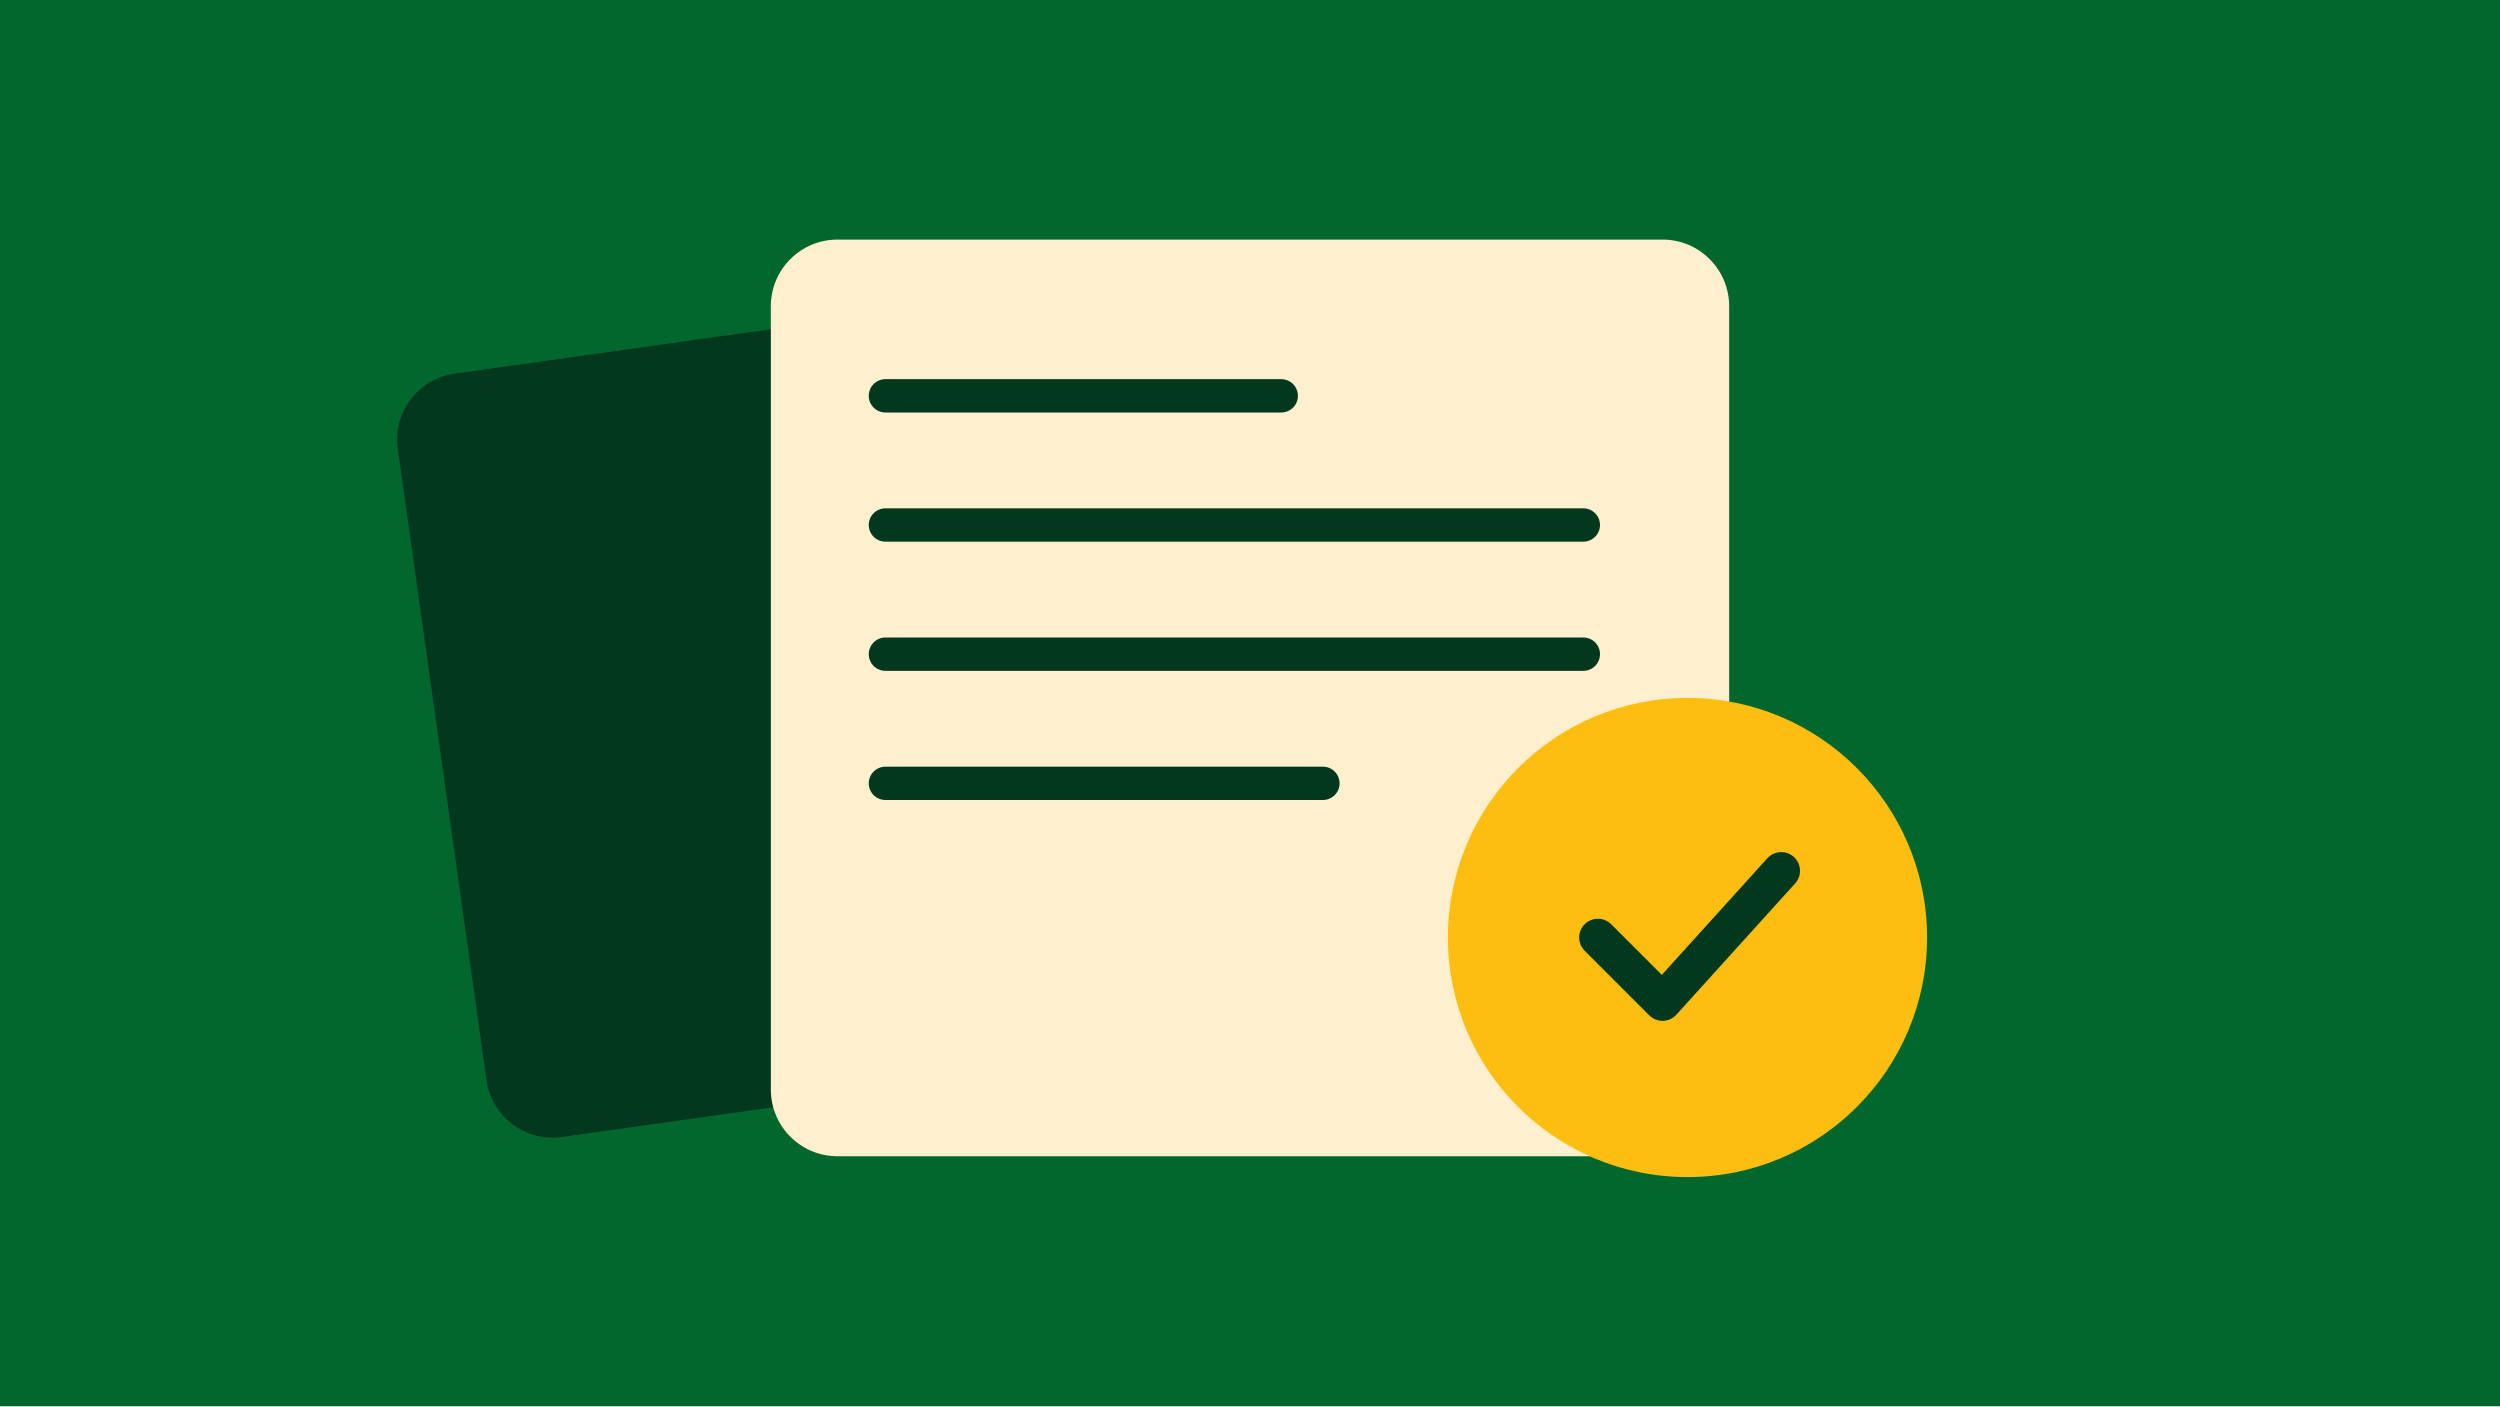
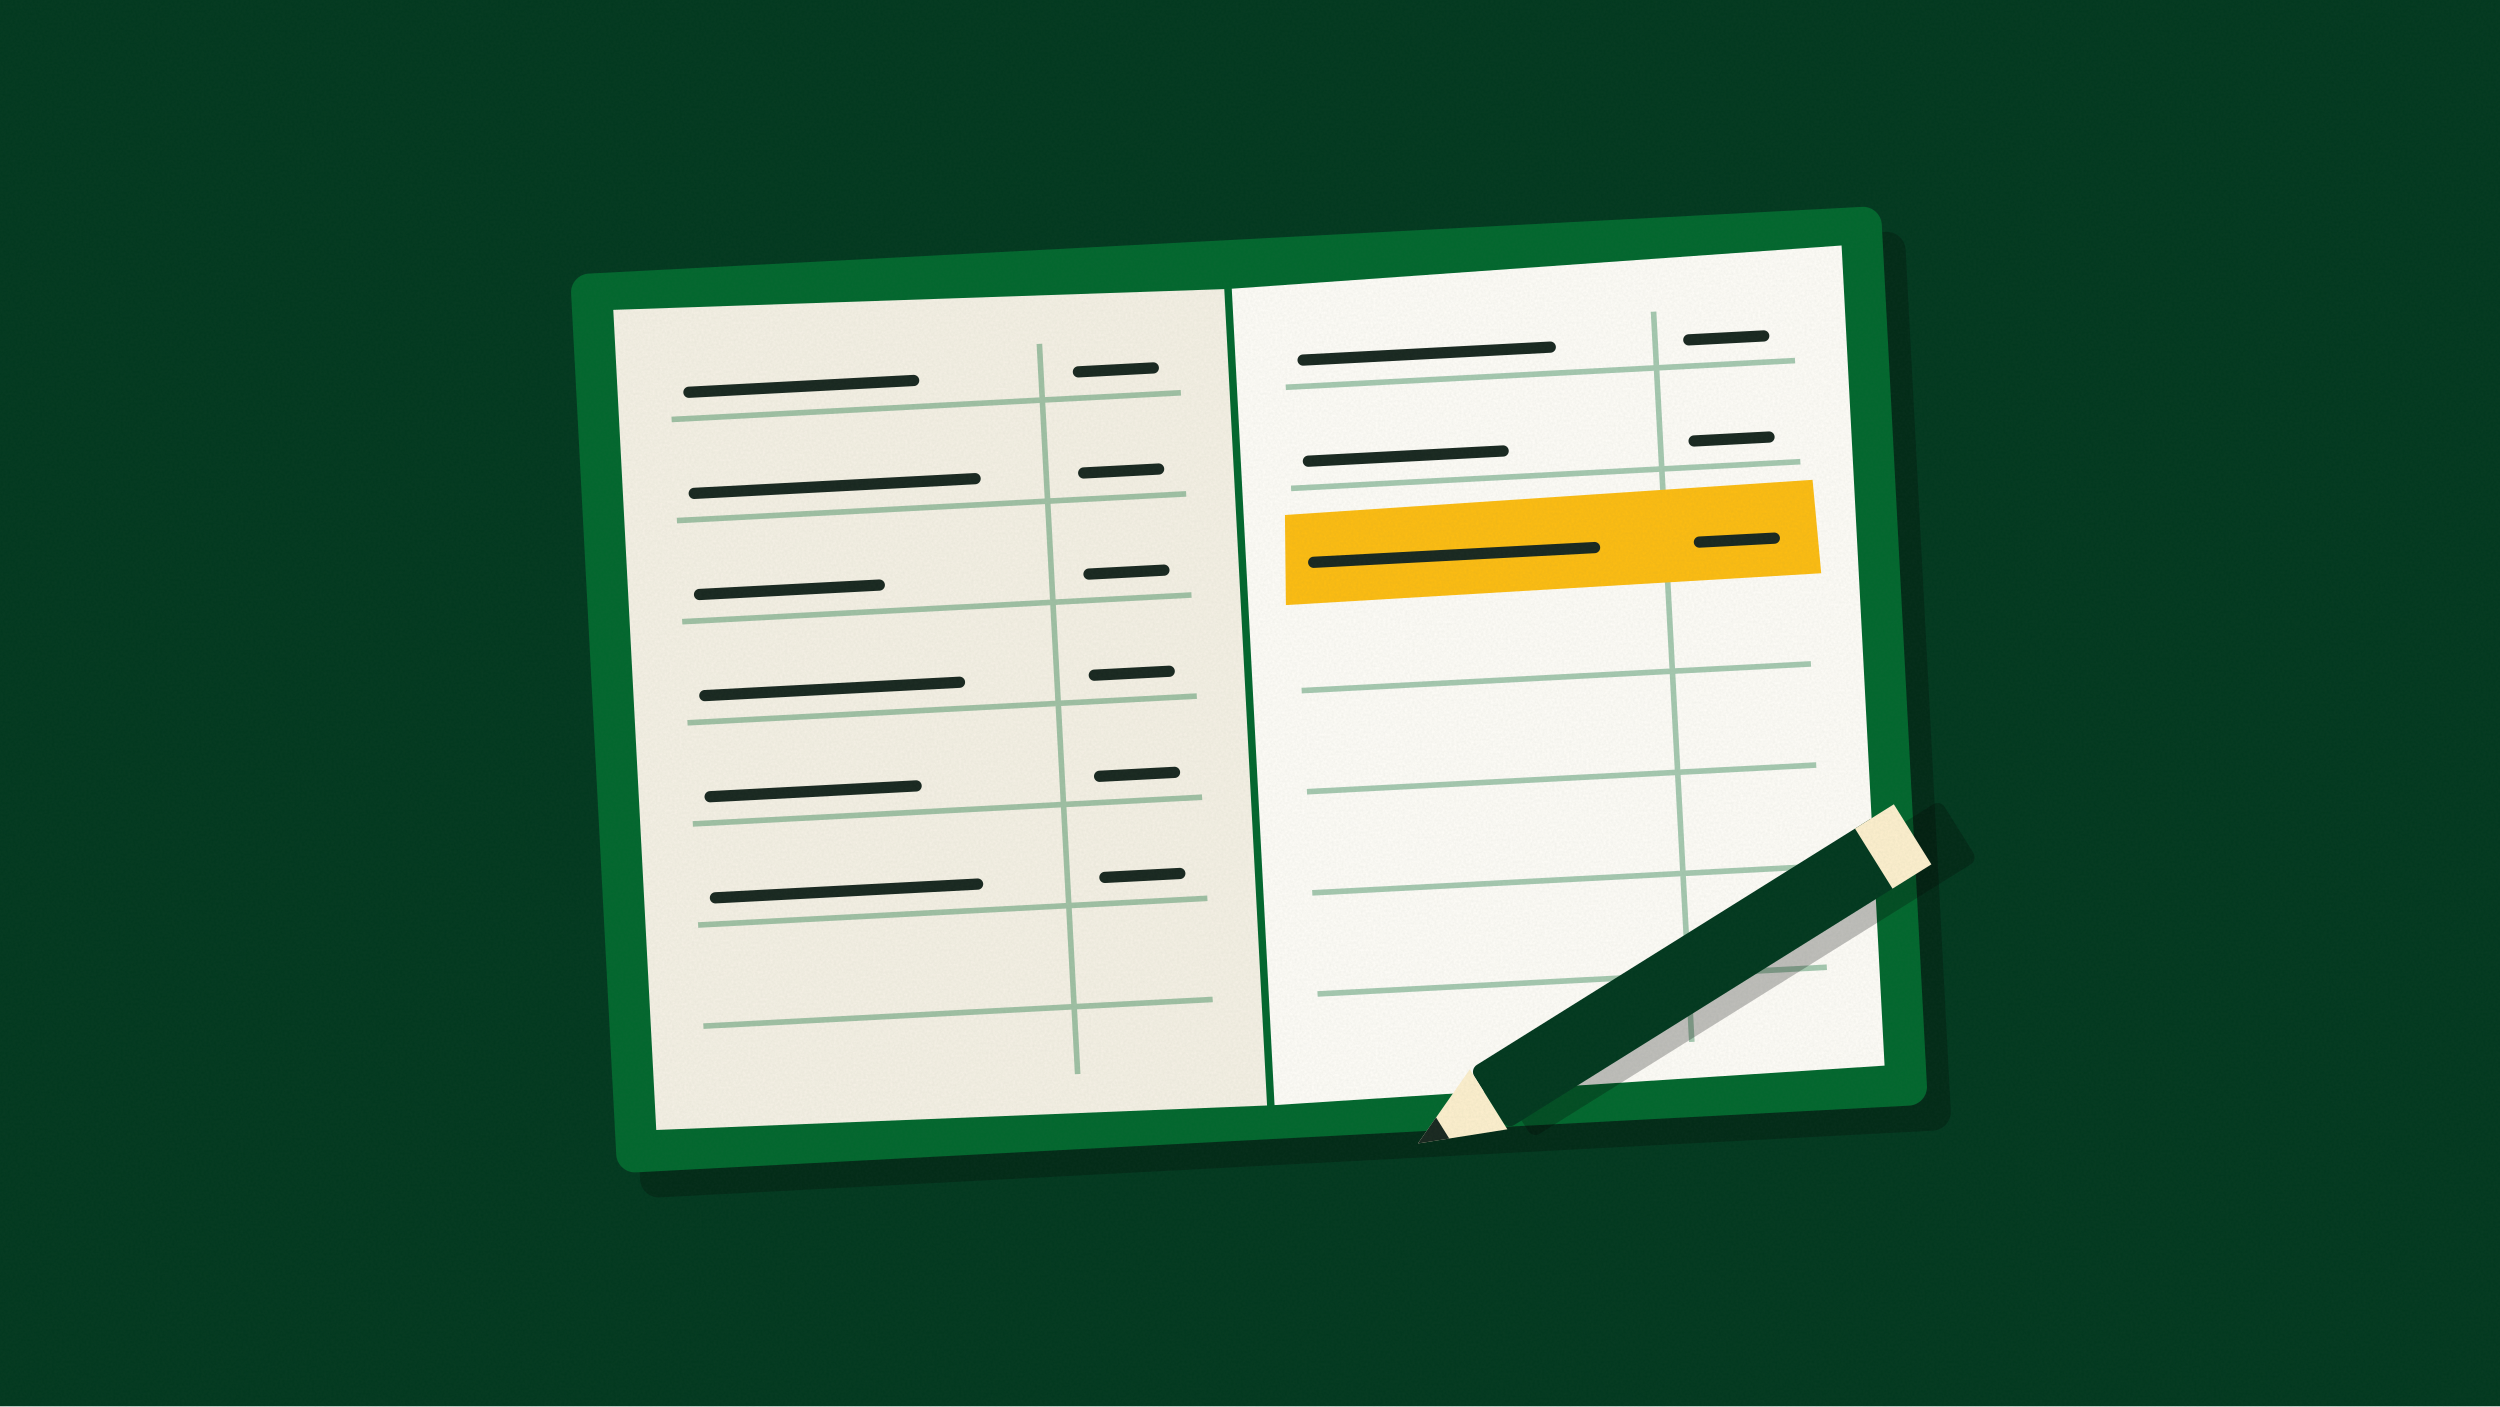
<svg xmlns="http://www.w3.org/2000/svg" width="1200" height="675" viewBox="0 0 1200 675">
-   <rect width="1200" height="675" fill="#01672d" />
-   <rect x="210" y="150" width="460" height="370" rx="32" fill="#01381e" transform="rotate(-8 440 335)" />
-   <rect x="370" y="115" width="460" height="440" rx="32" fill="#fef0ce" />
-   <path d="M425 190h190m-190 62h335m-335 62h335m-335 62h210" stroke="#01381e" stroke-width="16" stroke-linecap="round" />
-   <circle cx="810" cy="450" r="115" fill="#febd11" />
-   <path d="M767 450l31 31 57-63" fill="none" stroke="#01381e" stroke-width="18" stroke-linecap="round" stroke-linejoin="round" />
+   <style>.bg{fill:#01381e}.pa{fill:#fffdf8}.pb{fill:#f6f1e5}.ja{fill:#01672d}.cr{fill:#fef0ce}.ma{fill:#febd11}.fo{fill:#01381e}.sh{fill:#000;fill-opacity:.25}.ln{fill:none;stroke:#18271f;stroke-width:6;stroke-linecap:round}.ru{fill:none;stroke:#01672d;stroke-width:3;stroke-opacity:.35}.ink{fill:#18271f}
+ @media (prefers-color-scheme:dark){.bg{fill:#14271c}.pa{fill:#efe9db}.pb{fill:#e4ddcc}.fo{fill:#24432f}.sh{fill:#000;fill-opacity:.4}}</style>
+   <defs>
+     <filter id="grain" x="0" y="0" width="100%" height="100%">
+       <feTurbulence type="fractalNoise" baseFrequency=".85" numOctaves="2" seed="11" stitchTiles="stitch" />
+       <feColorMatrix values="0 0 0 0 .09 0 0 0 0 .15 0 0 0 0 .12 0 0 0 .55 0" />
+     </filter>
+   </defs>
+   <rect class="bg" width="1200" height="675" />
+   <g transform="translate(60 34) scale(.9) rotate(-3 600 340)">
+     <rect class="sh" x="262" y="104" width="700" height="480" rx="10" />
+     <rect class="ja" x="250" y="90" width="700" height="480" rx="10" />
+     <path class="pb" d="M272 110L598 116V552L272 548z" />
+     <path class="pa" d="M602 116L928 110V548L602 552z" />
+     <path class="ru" d="M300 170H572M300 224H572M300 278H572M300 332H572M300 386H572M300 440H572M300 494H572M628 170H900M628 224H900M628 278H900M628 332H900M628 386H900M628 440H900M628 494H900M498 140V530M826 140V530" />
+     <path class="ln" d="M310 156h120m88 0h40M310 210h150m58 0h40M310 264h96m112 0h40M310 318h136m72 0h40M310 372h110m98 0h40M310 426h140m68 0h40M638 156h132m74 0h40M638 210h104m102 0h40" />
+     <path class="ma" d="M624 238L906 234 908 284 622 286z" />
+     <path class="ln" d="M638 264h150m56 0h40" />
+   </g>
+   <g transform="translate(-40 0) rotate(-32 860 470)">
+     <rect class="sh" x="748" y="456" width="252" height="34" rx="4" />
+     <rect class="fo" x="740" y="446" width="230" height="34" rx="4" />
+     <rect class="cr" x="958" y="446" width="22" height="34" />
+     <path class="cr" d="M740 446L700 463 740 480z" />
+     <path class="ink" d="M714 457L700 463 714 469z" />
+   </g>
+   <rect width="1200" height="675" filter="url(#grain)" opacity=".16" />
</svg>
